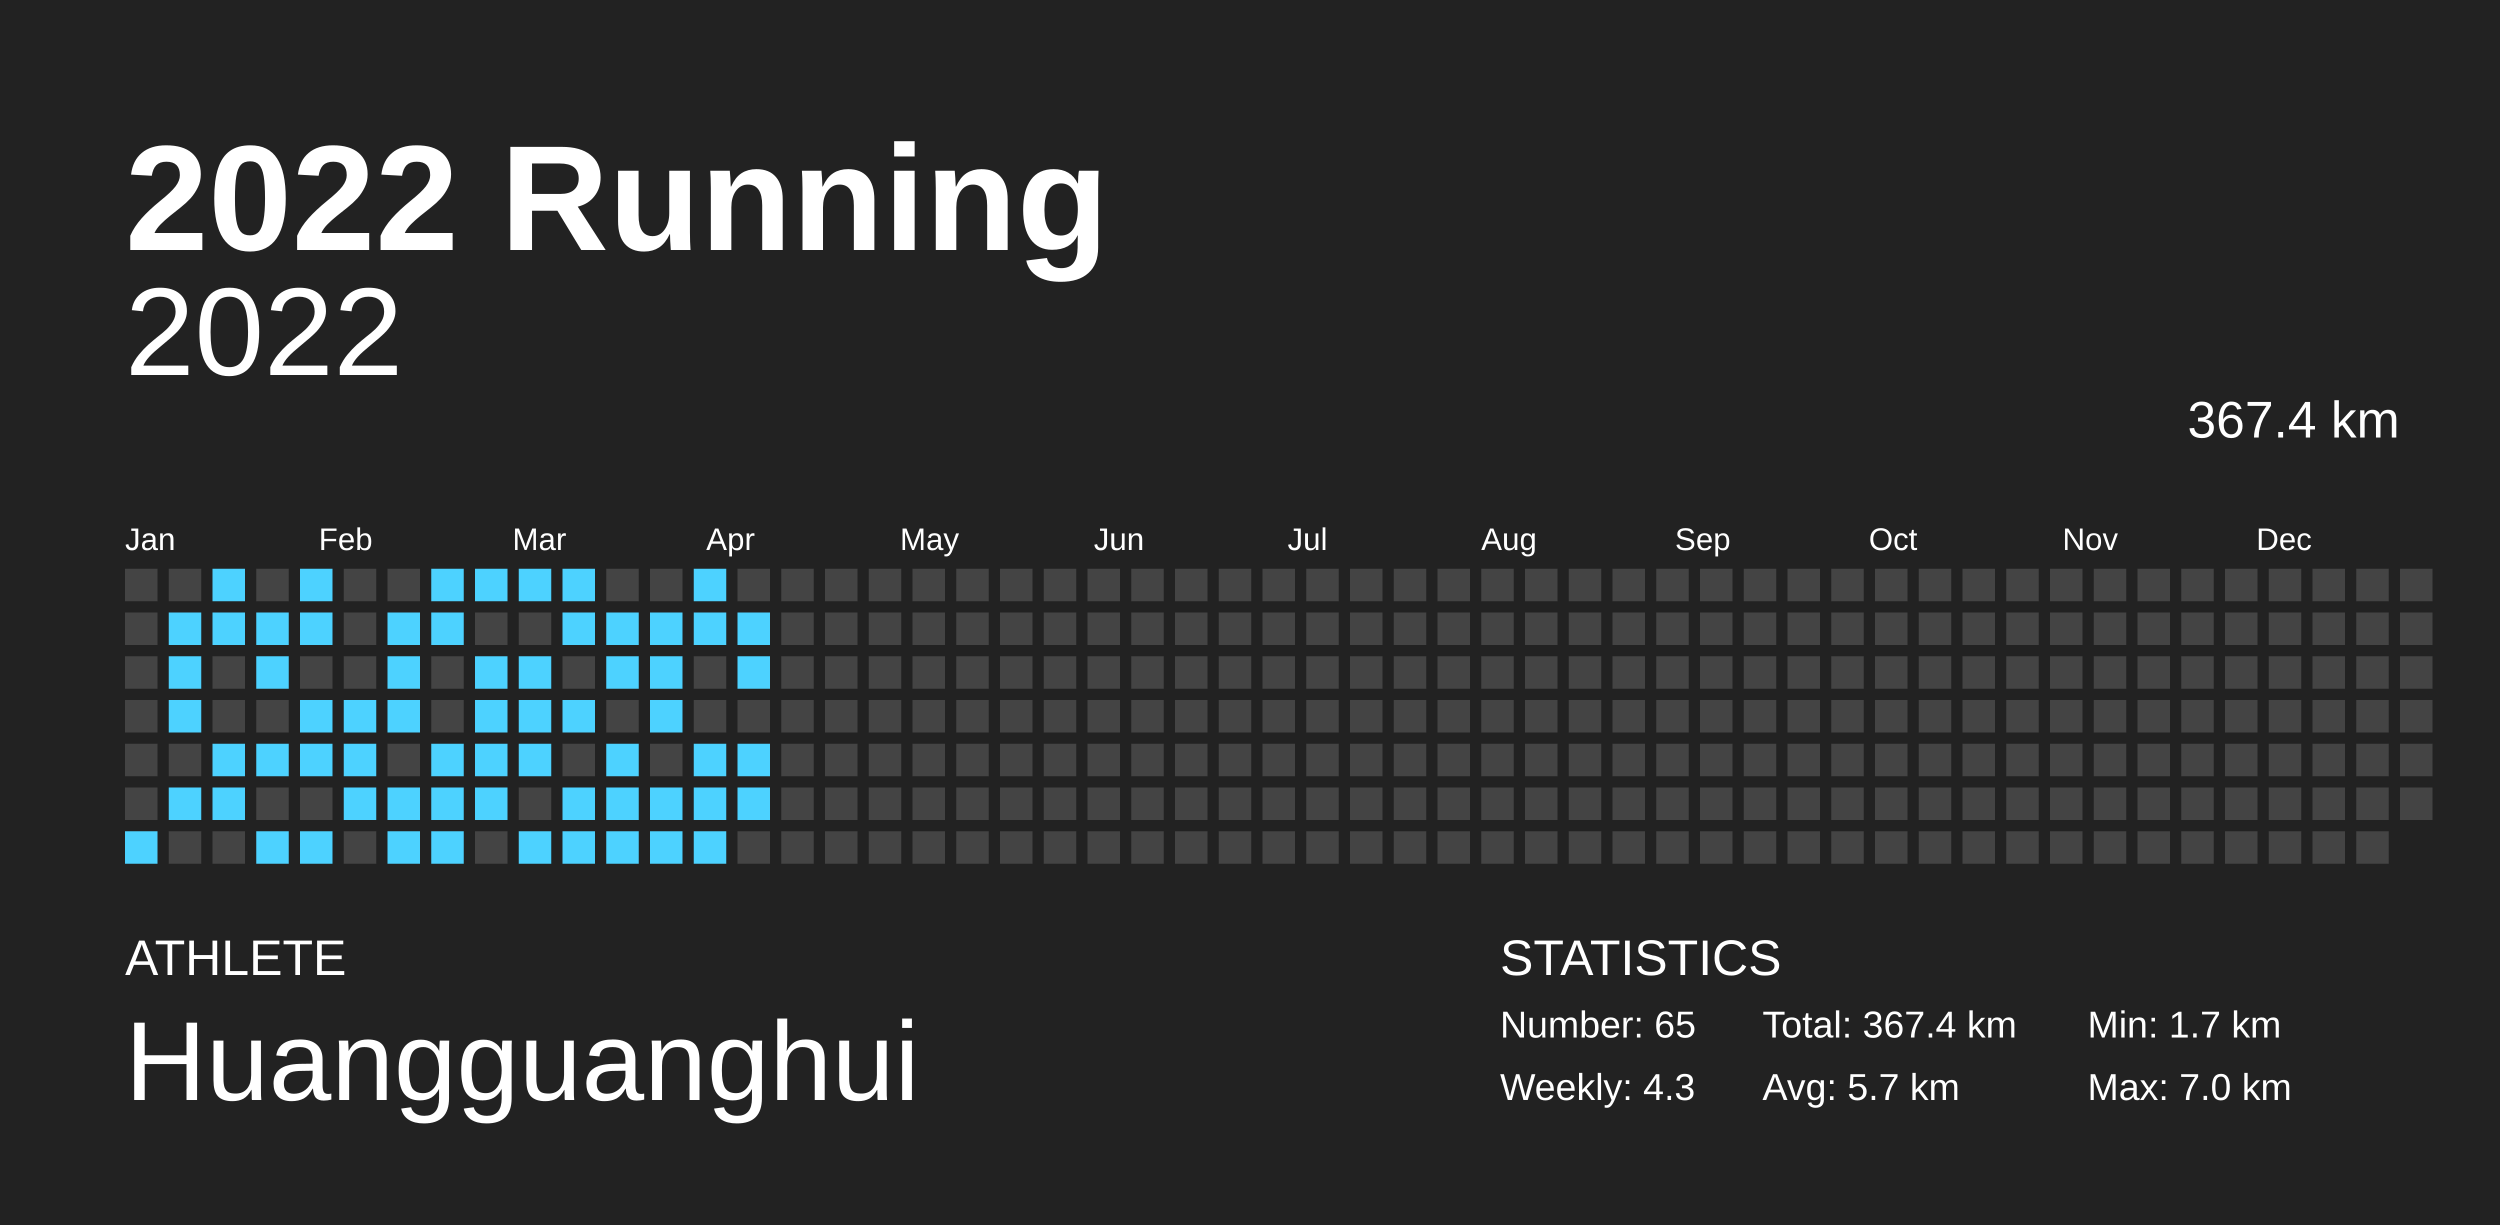
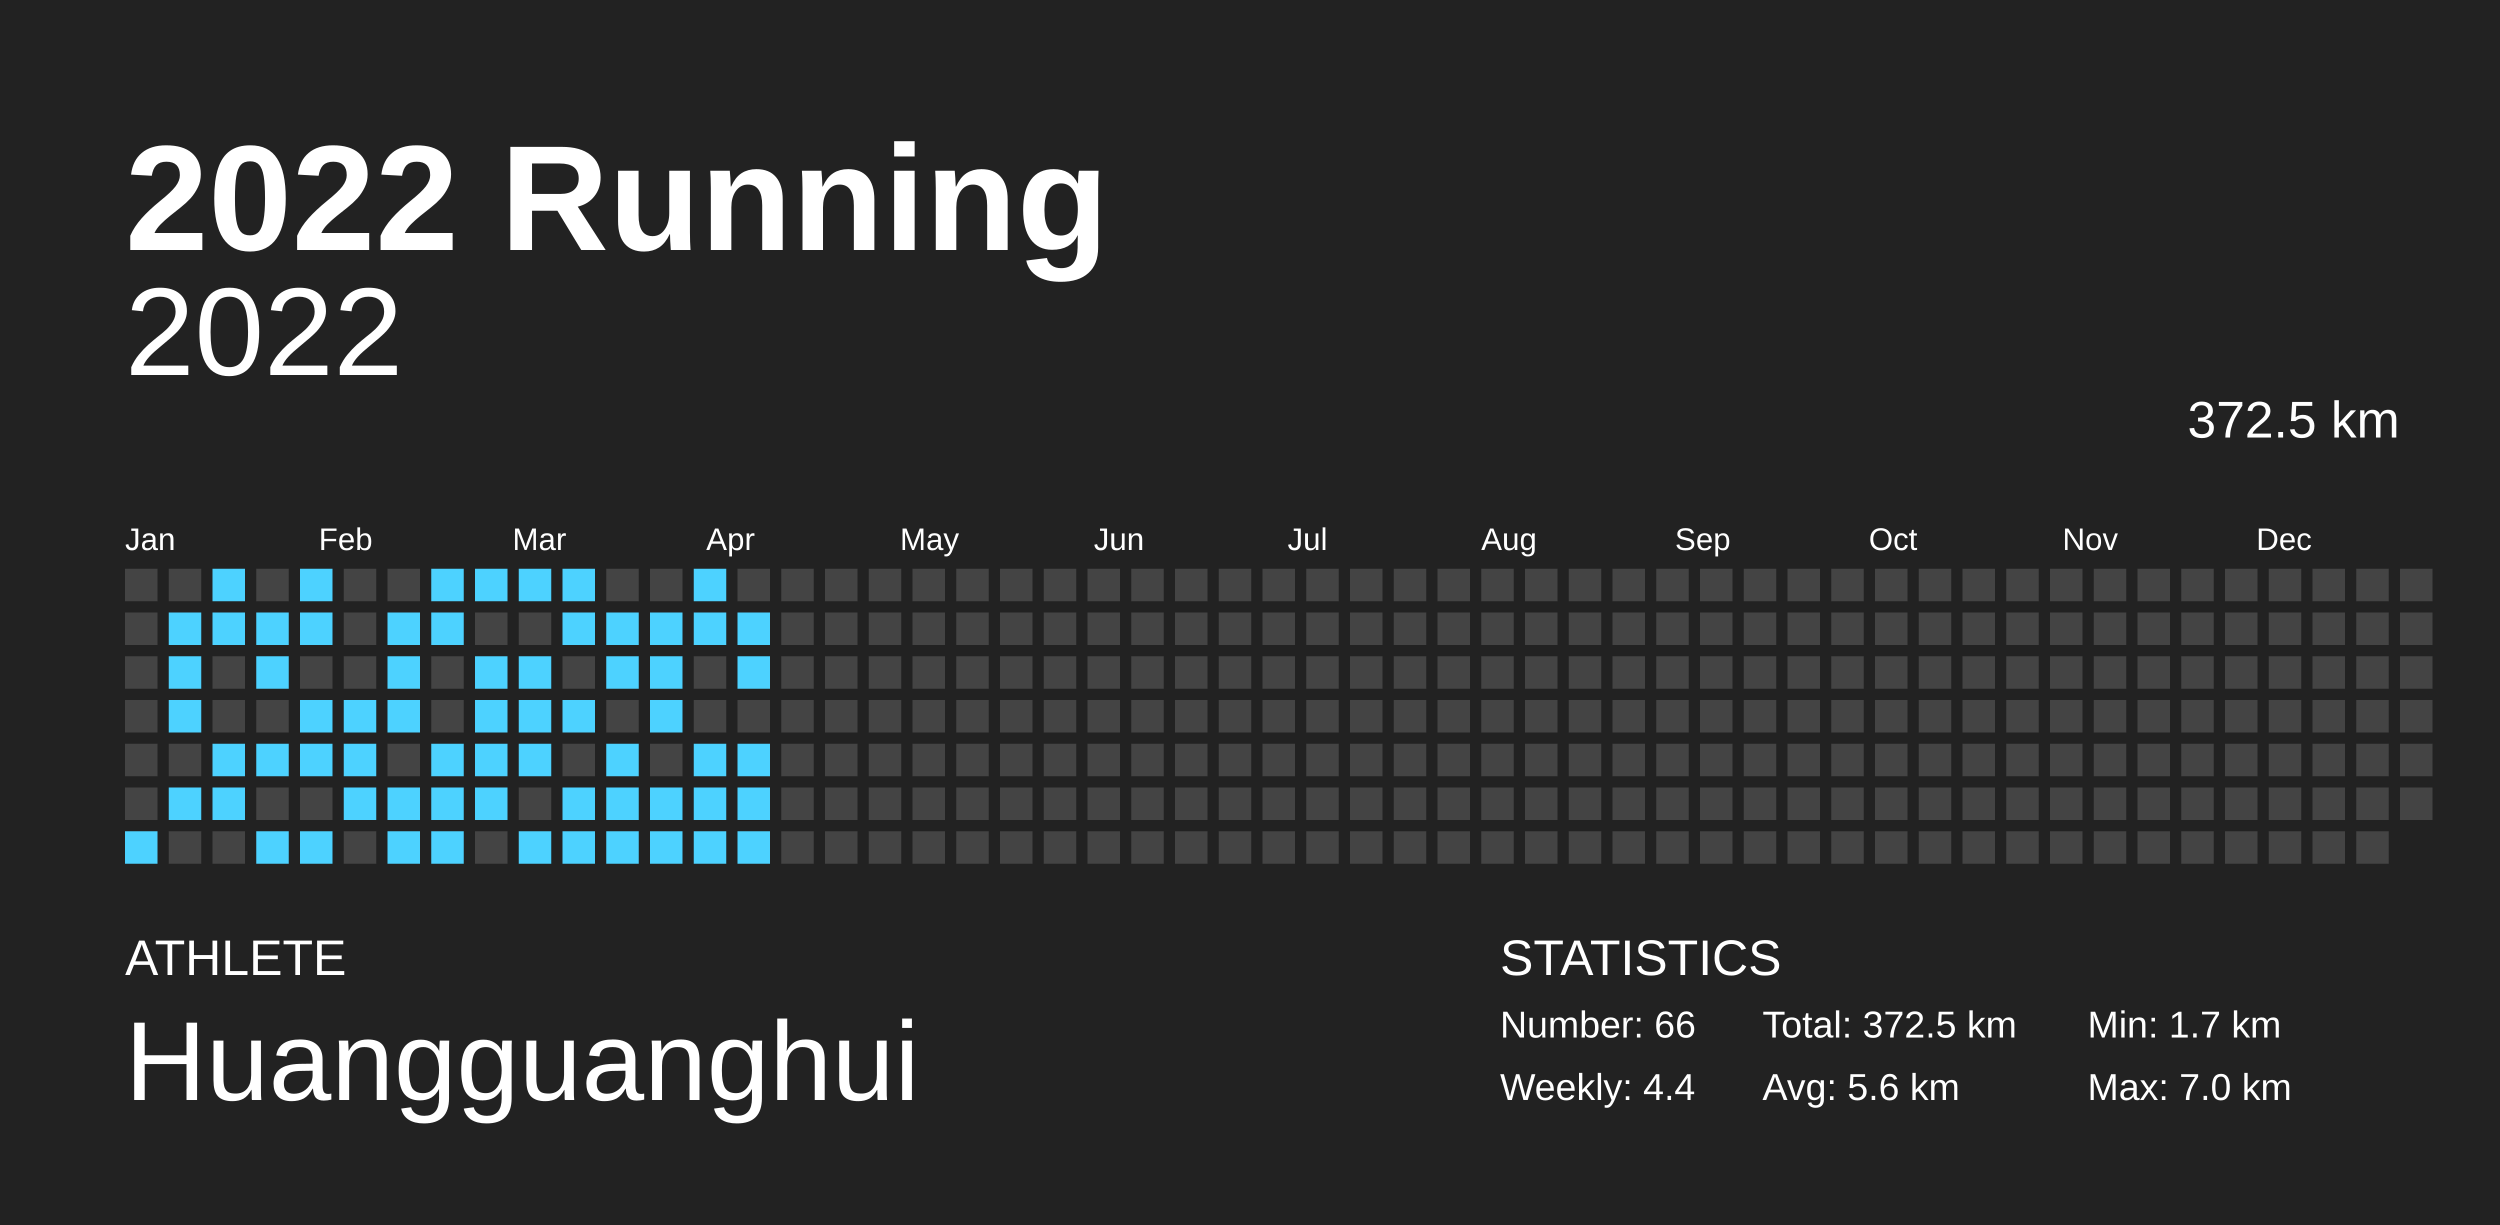
<svg xmlns="http://www.w3.org/2000/svg" baseProfile="full" height="98mm" version="1.1" viewBox="0,0,200,98" width="200mm">
  <defs />
  <rect fill="#222222" height="98" width="200" x="0" y="0" />
  <text fill="#FFFFFF" style="font-size:12px; font-family:Arial; font-weight:bold;" x="10" y="20">2022 Running</text>
  <text fill="#FFFFFF" style="font-size:4px; font-family:Arial" x="10" y="78">ATHLETE</text>
  <text fill="#FFFFFF" style="font-size:9px; font-family:Arial" x="10" y="88">Huangguanghui</text>
  <text fill="#FFFFFF" style="font-size:4px; font-family:Arial" x="120" y="78">STATISTICS</text>
-   <text fill="#FFFFFF" style="font-size:3px; font-family:Arial" x="120" y="83">Number: 65</text>
-   <text fill="#FFFFFF" style="font-size:3px; font-family:Arial" x="120" y="88">Weekly: 4.3</text>
-   <text fill="#FFFFFF" style="font-size:3px; font-family:Arial" x="141" y="83">Total: 367.4 km</text>
-   <text fill="#FFFFFF" style="font-size:3px; font-family:Arial" x="141" y="88">Avg: 5.7 km</text>
+   <text fill="#FFFFFF" style="font-size:3px; font-family:Arial" x="120" y="83">Number: 66</text>
+   <text fill="#FFFFFF" style="font-size:3px; font-family:Arial" x="120" y="88">Weekly: 4.4</text>
+   <text fill="#FFFFFF" style="font-size:3px; font-family:Arial" x="141" y="83">Total: 372.5 km</text>
+   <text fill="#FFFFFF" style="font-size:3px; font-family:Arial" x="141" y="88">Avg: 5.6 km</text>
  <text fill="#FFFFFF" style="font-size:3px; font-family:Arial" x="167" y="83">Min: 1.7 km</text>
  <text fill="#FFFFFF" style="font-size:3px; font-family:Arial" x="167" y="88">Max: 7.0 km</text>
  <text alignment-baseline="hanging" fill="#FFFFFF" style="font-size:10.0px; font-family:Arial;" x="10" y="30">2022</text>
-   <text alignment-baseline="hanging" fill="#FFFFFF" style="font-size:4.125px; font-family:Arial;" x="175" y="35">367.4 km</text>
+   <text alignment-baseline="hanging" fill="#FFFFFF" style="font-size:4.125px; font-family:Arial;" x="175" y="35">372.5 km</text>
  <text fill="#FFFFFF" style="font-size:2.5px; font-family:Arial" x="10.0" y="44">Jan</text>
  <text fill="#FFFFFF" style="font-size:2.5px; font-family:Arial" x="25.5" y="44">Feb</text>
  <text fill="#FFFFFF" style="font-size:2.5px; font-family:Arial" x="41.0" y="44">Mar</text>
  <text fill="#FFFFFF" style="font-size:2.5px; font-family:Arial" x="56.5" y="44">Apr</text>
  <text fill="#FFFFFF" style="font-size:2.5px; font-family:Arial" x="72.0" y="44">May</text>
  <text fill="#FFFFFF" style="font-size:2.5px; font-family:Arial" x="87.5" y="44">Jun</text>
  <text fill="#FFFFFF" style="font-size:2.5px; font-family:Arial" x="103.0" y="44">Jul</text>
  <text fill="#FFFFFF" style="font-size:2.5px; font-family:Arial" x="118.5" y="44">Aug</text>
  <text fill="#FFFFFF" style="font-size:2.5px; font-family:Arial" x="134.0" y="44">Sep</text>
  <text fill="#FFFFFF" style="font-size:2.5px; font-family:Arial" x="149.5" y="44">Oct</text>
  <text fill="#FFFFFF" style="font-size:2.5px; font-family:Arial" x="165.0" y="44">Nov</text>
  <text fill="#FFFFFF" style="font-size:2.5px; font-family:Arial" x="180.5" y="44">Dec</text>
  <rect fill="#444444" height="2.6" width="2.6" x="10.0" y="45.5" />
  <rect fill="#444444" height="2.6" width="2.6" x="10.0" y="49.0" />
  <rect fill="#444444" height="2.6" width="2.6" x="10.0" y="52.5" />
  <rect fill="#444444" height="2.6" width="2.6" x="10.0" y="56.0" />
  <rect fill="#444444" height="2.6" width="2.6" x="10.0" y="59.5" />
  <rect fill="#444444" height="2.6" width="2.6" x="10.0" y="63.0" />
  <rect fill="#4dd2ff" height="2.6" width="2.6" x="10.0" y="66.5" />
  <rect fill="#444444" height="2.6" width="2.6" x="13.5" y="45.5" />
  <rect fill="#4dd2ff" height="2.6" width="2.6" x="13.5" y="49.0" />
  <rect fill="#4dd2ff" height="2.6" width="2.6" x="13.5" y="52.5" />
  <rect fill="#4dd2ff" height="2.6" width="2.6" x="13.5" y="56.0" />
  <rect fill="#444444" height="2.6" width="2.6" x="13.5" y="59.5" />
  <rect fill="#4dd2ff" height="2.6" width="2.6" x="13.5" y="63.0" />
  <rect fill="#444444" height="2.6" width="2.6" x="13.5" y="66.5" />
  <rect fill="#4dd2ff" height="2.6" width="2.6" x="17.0" y="45.5" />
  <rect fill="#4dd2ff" height="2.6" width="2.6" x="17.0" y="49.0" />
  <rect fill="#444444" height="2.6" width="2.6" x="17.0" y="52.5" />
  <rect fill="#444444" height="2.6" width="2.6" x="17.0" y="56.0" />
  <rect fill="#4dd2ff" height="2.6" width="2.6" x="17.0" y="59.5" />
  <rect fill="#4dd2ff" height="2.6" width="2.6" x="17.0" y="63.0" />
  <rect fill="#444444" height="2.6" width="2.6" x="17.0" y="66.5" />
  <rect fill="#444444" height="2.6" width="2.6" x="20.5" y="45.5" />
  <rect fill="#4dd2ff" height="2.6" width="2.6" x="20.5" y="49.0" />
  <rect fill="#4dd2ff" height="2.6" width="2.6" x="20.5" y="52.5" />
  <rect fill="#444444" height="2.6" width="2.6" x="20.5" y="56.0" />
  <rect fill="#4dd2ff" height="2.6" width="2.6" x="20.5" y="59.5" />
  <rect fill="#444444" height="2.6" width="2.6" x="20.5" y="63.0" />
  <rect fill="#4dd2ff" height="2.6" width="2.6" x="20.5" y="66.5" />
  <rect fill="#4dd2ff" height="2.6" width="2.6" x="24.0" y="45.5" />
  <rect fill="#4dd2ff" height="2.6" width="2.6" x="24.0" y="49.0" />
  <rect fill="#444444" height="2.6" width="2.6" x="24.0" y="52.5" />
  <rect fill="#4dd2ff" height="2.6" width="2.6" x="24.0" y="56.0" />
  <rect fill="#4dd2ff" height="2.6" width="2.6" x="24.0" y="59.5" />
  <rect fill="#444444" height="2.6" width="2.6" x="24.0" y="63.0" />
  <rect fill="#4dd2ff" height="2.6" width="2.6" x="24.0" y="66.5" />
  <rect fill="#444444" height="2.6" width="2.6" x="27.5" y="45.5" />
  <rect fill="#444444" height="2.6" width="2.6" x="27.5" y="49.0" />
  <rect fill="#444444" height="2.6" width="2.6" x="27.5" y="52.5" />
  <rect fill="#4dd2ff" height="2.6" width="2.6" x="27.5" y="56.0" />
  <rect fill="#4dd2ff" height="2.6" width="2.6" x="27.5" y="59.5" />
  <rect fill="#4dd2ff" height="2.6" width="2.6" x="27.5" y="63.0" />
  <rect fill="#444444" height="2.6" width="2.6" x="27.5" y="66.5" />
  <rect fill="#444444" height="2.6" width="2.6" x="31.0" y="45.5" />
  <rect fill="#4dd2ff" height="2.6" width="2.6" x="31.0" y="49.0" />
  <rect fill="#4dd2ff" height="2.6" width="2.6" x="31.0" y="52.5" />
  <rect fill="#4dd2ff" height="2.6" width="2.6" x="31.0" y="56.0" />
  <rect fill="#444444" height="2.6" width="2.6" x="31.0" y="59.5" />
  <rect fill="#4dd2ff" height="2.6" width="2.6" x="31.0" y="63.0" />
  <rect fill="#4dd2ff" height="2.6" width="2.6" x="31.0" y="66.5" />
  <rect fill="#4dd2ff" height="2.6" width="2.6" x="34.5" y="45.5" />
  <rect fill="#4dd2ff" height="2.6" width="2.6" x="34.5" y="49.0" />
  <rect fill="#444444" height="2.6" width="2.6" x="34.5" y="52.5" />
  <rect fill="#444444" height="2.6" width="2.6" x="34.5" y="56.0" />
  <rect fill="#4dd2ff" height="2.6" width="2.6" x="34.5" y="59.5" />
  <rect fill="#4dd2ff" height="2.6" width="2.6" x="34.5" y="63.0" />
  <rect fill="#4dd2ff" height="2.6" width="2.6" x="34.5" y="66.5" />
  <rect fill="#4dd2ff" height="2.6" width="2.6" x="38.0" y="45.5" />
  <rect fill="#444444" height="2.6" width="2.6" x="38.0" y="49.0" />
  <rect fill="#4dd2ff" height="2.6" width="2.6" x="38.0" y="52.5" />
  <rect fill="#4dd2ff" height="2.6" width="2.6" x="38.0" y="56.0" />
  <rect fill="#4dd2ff" height="2.6" width="2.6" x="38.0" y="59.5" />
  <rect fill="#4dd2ff" height="2.6" width="2.6" x="38.0" y="63.0" />
  <rect fill="#444444" height="2.6" width="2.6" x="38.0" y="66.5" />
  <rect fill="#4dd2ff" height="2.6" width="2.6" x="41.5" y="45.5" />
  <rect fill="#444444" height="2.6" width="2.6" x="41.5" y="49.0" />
  <rect fill="#4dd2ff" height="2.6" width="2.6" x="41.5" y="52.5" />
  <rect fill="#4dd2ff" height="2.6" width="2.6" x="41.5" y="56.0" />
  <rect fill="#4dd2ff" height="2.6" width="2.6" x="41.5" y="59.5" />
  <rect fill="#444444" height="2.6" width="2.6" x="41.5" y="63.0" />
  <rect fill="#4dd2ff" height="2.6" width="2.6" x="41.5" y="66.5" />
  <rect fill="#4dd2ff" height="2.6" width="2.6" x="45.0" y="45.5" />
  <rect fill="#4dd2ff" height="2.6" width="2.6" x="45.0" y="49.0" />
  <rect fill="#444444" height="2.6" width="2.6" x="45.0" y="52.5" />
  <rect fill="#4dd2ff" height="2.6" width="2.6" x="45.0" y="56.0" />
  <rect fill="#444444" height="2.6" width="2.6" x="45.0" y="59.5" />
  <rect fill="#4dd2ff" height="2.6" width="2.6" x="45.0" y="63.0" />
  <rect fill="#4dd2ff" height="2.6" width="2.6" x="45.0" y="66.5" />
  <rect fill="#444444" height="2.6" width="2.6" x="48.5" y="45.5" />
  <rect fill="#4dd2ff" height="2.6" width="2.6" x="48.5" y="49.0" />
  <rect fill="#4dd2ff" height="2.6" width="2.6" x="48.5" y="52.5" />
  <rect fill="#444444" height="2.6" width="2.6" x="48.5" y="56.0" />
  <rect fill="#4dd2ff" height="2.6" width="2.6" x="48.5" y="59.5" />
  <rect fill="#4dd2ff" height="2.6" width="2.6" x="48.5" y="63.0" />
  <rect fill="#4dd2ff" height="2.6" width="2.6" x="48.5" y="66.5" />
  <rect fill="#444444" height="2.6" width="2.6" x="52.0" y="45.5" />
  <rect fill="#4dd2ff" height="2.6" width="2.6" x="52.0" y="49.0" />
  <rect fill="#4dd2ff" height="2.6" width="2.6" x="52.0" y="52.5" />
  <rect fill="#4dd2ff" height="2.6" width="2.6" x="52.0" y="56.0" />
  <rect fill="#444444" height="2.6" width="2.6" x="52.0" y="59.5" />
  <rect fill="#4dd2ff" height="2.6" width="2.6" x="52.0" y="63.0" />
  <rect fill="#4dd2ff" height="2.6" width="2.6" x="52.0" y="66.5" />
  <rect fill="#4dd2ff" height="2.6" width="2.6" x="55.5" y="45.5" />
  <rect fill="#4dd2ff" height="2.6" width="2.6" x="55.5" y="49.0" />
  <rect fill="#444444" height="2.6" width="2.6" x="55.5" y="52.5" />
  <rect fill="#444444" height="2.6" width="2.6" x="55.5" y="56.0" />
  <rect fill="#4dd2ff" height="2.6" width="2.6" x="55.5" y="59.5" />
  <rect fill="#4dd2ff" height="2.6" width="2.6" x="55.5" y="63.0" />
  <rect fill="#4dd2ff" height="2.6" width="2.6" x="55.5" y="66.5" />
  <rect fill="#444444" height="2.6" width="2.6" x="59.0" y="45.5" />
  <rect fill="#4dd2ff" height="2.6" width="2.6" x="59.0" y="49.0" />
  <rect fill="#4dd2ff" height="2.6" width="2.6" x="59.0" y="52.5" />
  <rect fill="#444444" height="2.6" width="2.6" x="59.0" y="56.0" />
  <rect fill="#4dd2ff" height="2.6" width="2.6" x="59.0" y="59.5" />
  <rect fill="#4dd2ff" height="2.6" width="2.6" x="59.0" y="63.0" />
-   <rect fill="#444444" height="2.6" width="2.6" x="59.0" y="66.5" />
+   <rect fill="#4dd2ff" height="2.6" width="2.6" x="59.0" y="66.5" />
  <rect fill="#444444" height="2.6" width="2.6" x="62.5" y="45.5" />
  <rect fill="#444444" height="2.6" width="2.6" x="62.5" y="49.0" />
  <rect fill="#444444" height="2.6" width="2.6" x="62.5" y="52.5" />
  <rect fill="#444444" height="2.6" width="2.6" x="62.5" y="56.0" />
  <rect fill="#444444" height="2.6" width="2.6" x="62.5" y="59.5" />
  <rect fill="#444444" height="2.6" width="2.6" x="62.5" y="63.0" />
  <rect fill="#444444" height="2.6" width="2.6" x="62.5" y="66.5" />
  <rect fill="#444444" height="2.6" width="2.6" x="66.0" y="45.5" />
  <rect fill="#444444" height="2.6" width="2.6" x="66.0" y="49.0" />
  <rect fill="#444444" height="2.6" width="2.6" x="66.0" y="52.5" />
  <rect fill="#444444" height="2.6" width="2.6" x="66.0" y="56.0" />
  <rect fill="#444444" height="2.6" width="2.6" x="66.0" y="59.5" />
  <rect fill="#444444" height="2.6" width="2.6" x="66.0" y="63.0" />
  <rect fill="#444444" height="2.6" width="2.6" x="66.0" y="66.5" />
  <rect fill="#444444" height="2.6" width="2.6" x="69.5" y="45.5" />
  <rect fill="#444444" height="2.6" width="2.6" x="69.5" y="49.0" />
  <rect fill="#444444" height="2.6" width="2.6" x="69.5" y="52.5" />
  <rect fill="#444444" height="2.6" width="2.6" x="69.5" y="56.0" />
  <rect fill="#444444" height="2.6" width="2.6" x="69.5" y="59.5" />
  <rect fill="#444444" height="2.6" width="2.6" x="69.5" y="63.0" />
  <rect fill="#444444" height="2.6" width="2.6" x="69.5" y="66.5" />
  <rect fill="#444444" height="2.6" width="2.6" x="73.0" y="45.5" />
  <rect fill="#444444" height="2.6" width="2.6" x="73.0" y="49.0" />
  <rect fill="#444444" height="2.6" width="2.6" x="73.0" y="52.5" />
  <rect fill="#444444" height="2.6" width="2.6" x="73.0" y="56.0" />
  <rect fill="#444444" height="2.6" width="2.6" x="73.0" y="59.5" />
  <rect fill="#444444" height="2.6" width="2.6" x="73.0" y="63.0" />
  <rect fill="#444444" height="2.6" width="2.6" x="73.0" y="66.5" />
  <rect fill="#444444" height="2.6" width="2.6" x="76.5" y="45.5" />
  <rect fill="#444444" height="2.6" width="2.6" x="76.5" y="49.0" />
  <rect fill="#444444" height="2.6" width="2.6" x="76.5" y="52.5" />
  <rect fill="#444444" height="2.6" width="2.6" x="76.5" y="56.0" />
  <rect fill="#444444" height="2.6" width="2.6" x="76.5" y="59.5" />
  <rect fill="#444444" height="2.6" width="2.6" x="76.5" y="63.0" />
  <rect fill="#444444" height="2.6" width="2.6" x="76.5" y="66.5" />
  <rect fill="#444444" height="2.6" width="2.6" x="80.0" y="45.5" />
  <rect fill="#444444" height="2.6" width="2.6" x="80.0" y="49.0" />
  <rect fill="#444444" height="2.6" width="2.6" x="80.0" y="52.5" />
  <rect fill="#444444" height="2.6" width="2.6" x="80.0" y="56.0" />
  <rect fill="#444444" height="2.6" width="2.6" x="80.0" y="59.5" />
  <rect fill="#444444" height="2.6" width="2.6" x="80.0" y="63.0" />
  <rect fill="#444444" height="2.6" width="2.6" x="80.0" y="66.5" />
  <rect fill="#444444" height="2.6" width="2.6" x="83.5" y="45.5" />
  <rect fill="#444444" height="2.6" width="2.6" x="83.5" y="49.0" />
  <rect fill="#444444" height="2.6" width="2.6" x="83.5" y="52.5" />
  <rect fill="#444444" height="2.6" width="2.6" x="83.5" y="56.0" />
  <rect fill="#444444" height="2.6" width="2.6" x="83.5" y="59.5" />
  <rect fill="#444444" height="2.6" width="2.6" x="83.5" y="63.0" />
  <rect fill="#444444" height="2.6" width="2.6" x="83.5" y="66.5" />
  <rect fill="#444444" height="2.6" width="2.6" x="87.0" y="45.5" />
  <rect fill="#444444" height="2.6" width="2.6" x="87.0" y="49.0" />
  <rect fill="#444444" height="2.6" width="2.6" x="87.0" y="52.5" />
  <rect fill="#444444" height="2.6" width="2.6" x="87.0" y="56.0" />
  <rect fill="#444444" height="2.6" width="2.6" x="87.0" y="59.5" />
  <rect fill="#444444" height="2.6" width="2.6" x="87.0" y="63.0" />
  <rect fill="#444444" height="2.6" width="2.6" x="87.0" y="66.5" />
  <rect fill="#444444" height="2.6" width="2.6" x="90.5" y="45.5" />
  <rect fill="#444444" height="2.6" width="2.6" x="90.5" y="49.0" />
  <rect fill="#444444" height="2.6" width="2.6" x="90.5" y="52.5" />
  <rect fill="#444444" height="2.6" width="2.6" x="90.5" y="56.0" />
  <rect fill="#444444" height="2.6" width="2.6" x="90.5" y="59.5" />
  <rect fill="#444444" height="2.6" width="2.6" x="90.5" y="63.0" />
  <rect fill="#444444" height="2.6" width="2.6" x="90.5" y="66.5" />
  <rect fill="#444444" height="2.6" width="2.6" x="94.0" y="45.5" />
  <rect fill="#444444" height="2.6" width="2.6" x="94.0" y="49.0" />
  <rect fill="#444444" height="2.6" width="2.6" x="94.0" y="52.5" />
  <rect fill="#444444" height="2.6" width="2.6" x="94.0" y="56.0" />
  <rect fill="#444444" height="2.6" width="2.6" x="94.0" y="59.5" />
  <rect fill="#444444" height="2.6" width="2.6" x="94.0" y="63.0" />
  <rect fill="#444444" height="2.6" width="2.6" x="94.0" y="66.5" />
  <rect fill="#444444" height="2.6" width="2.6" x="97.5" y="45.5" />
  <rect fill="#444444" height="2.6" width="2.6" x="97.5" y="49.0" />
  <rect fill="#444444" height="2.6" width="2.6" x="97.5" y="52.5" />
  <rect fill="#444444" height="2.6" width="2.6" x="97.5" y="56.0" />
  <rect fill="#444444" height="2.6" width="2.6" x="97.5" y="59.5" />
  <rect fill="#444444" height="2.6" width="2.6" x="97.5" y="63.0" />
  <rect fill="#444444" height="2.6" width="2.6" x="97.5" y="66.5" />
  <rect fill="#444444" height="2.6" width="2.6" x="101.0" y="45.5" />
  <rect fill="#444444" height="2.6" width="2.6" x="101.0" y="49.0" />
  <rect fill="#444444" height="2.6" width="2.6" x="101.0" y="52.5" />
  <rect fill="#444444" height="2.6" width="2.6" x="101.0" y="56.0" />
  <rect fill="#444444" height="2.6" width="2.6" x="101.0" y="59.5" />
  <rect fill="#444444" height="2.6" width="2.6" x="101.0" y="63.0" />
  <rect fill="#444444" height="2.6" width="2.6" x="101.0" y="66.5" />
  <rect fill="#444444" height="2.6" width="2.6" x="104.5" y="45.5" />
  <rect fill="#444444" height="2.6" width="2.6" x="104.5" y="49.0" />
  <rect fill="#444444" height="2.6" width="2.6" x="104.5" y="52.5" />
  <rect fill="#444444" height="2.6" width="2.6" x="104.5" y="56.0" />
  <rect fill="#444444" height="2.6" width="2.6" x="104.5" y="59.5" />
  <rect fill="#444444" height="2.6" width="2.6" x="104.5" y="63.0" />
  <rect fill="#444444" height="2.6" width="2.6" x="104.5" y="66.5" />
  <rect fill="#444444" height="2.6" width="2.6" x="108.0" y="45.5" />
  <rect fill="#444444" height="2.6" width="2.6" x="108.0" y="49.0" />
  <rect fill="#444444" height="2.6" width="2.6" x="108.0" y="52.5" />
  <rect fill="#444444" height="2.6" width="2.6" x="108.0" y="56.0" />
  <rect fill="#444444" height="2.6" width="2.6" x="108.0" y="59.5" />
  <rect fill="#444444" height="2.6" width="2.6" x="108.0" y="63.0" />
  <rect fill="#444444" height="2.6" width="2.6" x="108.0" y="66.5" />
  <rect fill="#444444" height="2.6" width="2.6" x="111.5" y="45.5" />
  <rect fill="#444444" height="2.6" width="2.6" x="111.5" y="49.0" />
  <rect fill="#444444" height="2.6" width="2.6" x="111.5" y="52.5" />
  <rect fill="#444444" height="2.6" width="2.6" x="111.5" y="56.0" />
  <rect fill="#444444" height="2.6" width="2.6" x="111.5" y="59.5" />
  <rect fill="#444444" height="2.6" width="2.6" x="111.5" y="63.0" />
  <rect fill="#444444" height="2.6" width="2.6" x="111.5" y="66.5" />
  <rect fill="#444444" height="2.6" width="2.6" x="115.0" y="45.5" />
  <rect fill="#444444" height="2.6" width="2.6" x="115.0" y="49.0" />
  <rect fill="#444444" height="2.6" width="2.6" x="115.0" y="52.5" />
  <rect fill="#444444" height="2.6" width="2.6" x="115.0" y="56.0" />
  <rect fill="#444444" height="2.6" width="2.6" x="115.0" y="59.5" />
  <rect fill="#444444" height="2.6" width="2.6" x="115.0" y="63.0" />
  <rect fill="#444444" height="2.6" width="2.6" x="115.0" y="66.5" />
  <rect fill="#444444" height="2.6" width="2.6" x="118.5" y="45.5" />
  <rect fill="#444444" height="2.6" width="2.6" x="118.5" y="49.0" />
  <rect fill="#444444" height="2.6" width="2.6" x="118.5" y="52.5" />
  <rect fill="#444444" height="2.6" width="2.6" x="118.5" y="56.0" />
  <rect fill="#444444" height="2.6" width="2.6" x="118.5" y="59.5" />
  <rect fill="#444444" height="2.6" width="2.6" x="118.5" y="63.0" />
  <rect fill="#444444" height="2.6" width="2.6" x="118.5" y="66.5" />
  <rect fill="#444444" height="2.6" width="2.6" x="122.0" y="45.5" />
  <rect fill="#444444" height="2.6" width="2.6" x="122.0" y="49.0" />
  <rect fill="#444444" height="2.6" width="2.6" x="122.0" y="52.5" />
  <rect fill="#444444" height="2.6" width="2.6" x="122.0" y="56.0" />
  <rect fill="#444444" height="2.6" width="2.6" x="122.0" y="59.5" />
  <rect fill="#444444" height="2.6" width="2.6" x="122.0" y="63.0" />
  <rect fill="#444444" height="2.6" width="2.6" x="122.0" y="66.5" />
  <rect fill="#444444" height="2.6" width="2.6" x="125.5" y="45.5" />
  <rect fill="#444444" height="2.6" width="2.6" x="125.5" y="49.0" />
  <rect fill="#444444" height="2.6" width="2.6" x="125.5" y="52.5" />
  <rect fill="#444444" height="2.6" width="2.6" x="125.5" y="56.0" />
  <rect fill="#444444" height="2.6" width="2.6" x="125.5" y="59.5" />
  <rect fill="#444444" height="2.6" width="2.6" x="125.5" y="63.0" />
  <rect fill="#444444" height="2.6" width="2.6" x="125.5" y="66.5" />
  <rect fill="#444444" height="2.6" width="2.6" x="129.0" y="45.5" />
  <rect fill="#444444" height="2.6" width="2.6" x="129.0" y="49.0" />
  <rect fill="#444444" height="2.6" width="2.6" x="129.0" y="52.5" />
  <rect fill="#444444" height="2.6" width="2.6" x="129.0" y="56.0" />
  <rect fill="#444444" height="2.6" width="2.6" x="129.0" y="59.5" />
  <rect fill="#444444" height="2.6" width="2.6" x="129.0" y="63.0" />
  <rect fill="#444444" height="2.6" width="2.6" x="129.0" y="66.5" />
  <rect fill="#444444" height="2.6" width="2.6" x="132.5" y="45.5" />
  <rect fill="#444444" height="2.6" width="2.6" x="132.5" y="49.0" />
  <rect fill="#444444" height="2.6" width="2.6" x="132.5" y="52.5" />
  <rect fill="#444444" height="2.6" width="2.6" x="132.5" y="56.0" />
  <rect fill="#444444" height="2.6" width="2.6" x="132.5" y="59.5" />
  <rect fill="#444444" height="2.6" width="2.6" x="132.5" y="63.0" />
  <rect fill="#444444" height="2.6" width="2.6" x="132.5" y="66.5" />
  <rect fill="#444444" height="2.6" width="2.6" x="136.0" y="45.5" />
  <rect fill="#444444" height="2.6" width="2.6" x="136.0" y="49.0" />
  <rect fill="#444444" height="2.6" width="2.6" x="136.0" y="52.5" />
  <rect fill="#444444" height="2.6" width="2.6" x="136.0" y="56.0" />
  <rect fill="#444444" height="2.6" width="2.6" x="136.0" y="59.5" />
  <rect fill="#444444" height="2.6" width="2.6" x="136.0" y="63.0" />
  <rect fill="#444444" height="2.6" width="2.6" x="136.0" y="66.5" />
  <rect fill="#444444" height="2.6" width="2.6" x="139.5" y="45.5" />
  <rect fill="#444444" height="2.6" width="2.6" x="139.5" y="49.0" />
  <rect fill="#444444" height="2.6" width="2.6" x="139.5" y="52.5" />
  <rect fill="#444444" height="2.6" width="2.6" x="139.5" y="56.0" />
  <rect fill="#444444" height="2.6" width="2.6" x="139.5" y="59.5" />
  <rect fill="#444444" height="2.6" width="2.6" x="139.5" y="63.0" />
  <rect fill="#444444" height="2.6" width="2.6" x="139.5" y="66.5" />
  <rect fill="#444444" height="2.6" width="2.6" x="143.0" y="45.5" />
  <rect fill="#444444" height="2.6" width="2.6" x="143.0" y="49.0" />
  <rect fill="#444444" height="2.6" width="2.6" x="143.0" y="52.5" />
  <rect fill="#444444" height="2.6" width="2.6" x="143.0" y="56.0" />
  <rect fill="#444444" height="2.6" width="2.6" x="143.0" y="59.5" />
  <rect fill="#444444" height="2.6" width="2.6" x="143.0" y="63.0" />
  <rect fill="#444444" height="2.6" width="2.6" x="143.0" y="66.5" />
  <rect fill="#444444" height="2.6" width="2.6" x="146.5" y="45.5" />
  <rect fill="#444444" height="2.6" width="2.6" x="146.5" y="49.0" />
  <rect fill="#444444" height="2.6" width="2.6" x="146.5" y="52.5" />
  <rect fill="#444444" height="2.6" width="2.6" x="146.5" y="56.0" />
  <rect fill="#444444" height="2.6" width="2.6" x="146.5" y="59.5" />
  <rect fill="#444444" height="2.6" width="2.6" x="146.5" y="63.0" />
  <rect fill="#444444" height="2.6" width="2.6" x="146.5" y="66.5" />
  <rect fill="#444444" height="2.6" width="2.6" x="150.0" y="45.5" />
  <rect fill="#444444" height="2.6" width="2.6" x="150.0" y="49.0" />
  <rect fill="#444444" height="2.6" width="2.6" x="150.0" y="52.5" />
  <rect fill="#444444" height="2.6" width="2.6" x="150.0" y="56.0" />
  <rect fill="#444444" height="2.6" width="2.6" x="150.0" y="59.5" />
  <rect fill="#444444" height="2.6" width="2.6" x="150.0" y="63.0" />
  <rect fill="#444444" height="2.6" width="2.6" x="150.0" y="66.5" />
  <rect fill="#444444" height="2.6" width="2.6" x="153.5" y="45.5" />
  <rect fill="#444444" height="2.6" width="2.6" x="153.5" y="49.0" />
  <rect fill="#444444" height="2.6" width="2.6" x="153.5" y="52.5" />
  <rect fill="#444444" height="2.6" width="2.6" x="153.5" y="56.0" />
  <rect fill="#444444" height="2.6" width="2.6" x="153.5" y="59.5" />
  <rect fill="#444444" height="2.6" width="2.6" x="153.5" y="63.0" />
  <rect fill="#444444" height="2.6" width="2.6" x="153.5" y="66.5" />
  <rect fill="#444444" height="2.6" width="2.6" x="157.0" y="45.5" />
  <rect fill="#444444" height="2.6" width="2.6" x="157.0" y="49.0" />
  <rect fill="#444444" height="2.6" width="2.6" x="157.0" y="52.5" />
  <rect fill="#444444" height="2.6" width="2.6" x="157.0" y="56.0" />
  <rect fill="#444444" height="2.6" width="2.6" x="157.0" y="59.5" />
  <rect fill="#444444" height="2.6" width="2.6" x="157.0" y="63.0" />
  <rect fill="#444444" height="2.6" width="2.6" x="157.0" y="66.5" />
  <rect fill="#444444" height="2.6" width="2.6" x="160.5" y="45.5" />
  <rect fill="#444444" height="2.6" width="2.6" x="160.5" y="49.0" />
  <rect fill="#444444" height="2.6" width="2.6" x="160.5" y="52.5" />
  <rect fill="#444444" height="2.6" width="2.6" x="160.5" y="56.0" />
  <rect fill="#444444" height="2.6" width="2.6" x="160.5" y="59.5" />
  <rect fill="#444444" height="2.6" width="2.6" x="160.5" y="63.0" />
  <rect fill="#444444" height="2.6" width="2.6" x="160.5" y="66.5" />
  <rect fill="#444444" height="2.6" width="2.6" x="164.0" y="45.5" />
  <rect fill="#444444" height="2.6" width="2.6" x="164.0" y="49.0" />
  <rect fill="#444444" height="2.6" width="2.6" x="164.0" y="52.5" />
  <rect fill="#444444" height="2.6" width="2.6" x="164.0" y="56.0" />
  <rect fill="#444444" height="2.6" width="2.6" x="164.0" y="59.5" />
  <rect fill="#444444" height="2.6" width="2.6" x="164.0" y="63.0" />
  <rect fill="#444444" height="2.6" width="2.6" x="164.0" y="66.5" />
  <rect fill="#444444" height="2.6" width="2.6" x="167.5" y="45.5" />
  <rect fill="#444444" height="2.6" width="2.6" x="167.5" y="49.0" />
  <rect fill="#444444" height="2.6" width="2.6" x="167.5" y="52.5" />
  <rect fill="#444444" height="2.6" width="2.6" x="167.5" y="56.0" />
  <rect fill="#444444" height="2.6" width="2.6" x="167.5" y="59.5" />
  <rect fill="#444444" height="2.6" width="2.6" x="167.5" y="63.0" />
  <rect fill="#444444" height="2.6" width="2.6" x="167.5" y="66.5" />
  <rect fill="#444444" height="2.6" width="2.6" x="171.0" y="45.5" />
  <rect fill="#444444" height="2.6" width="2.6" x="171.0" y="49.0" />
  <rect fill="#444444" height="2.6" width="2.6" x="171.0" y="52.5" />
  <rect fill="#444444" height="2.6" width="2.6" x="171.0" y="56.0" />
  <rect fill="#444444" height="2.6" width="2.6" x="171.0" y="59.5" />
  <rect fill="#444444" height="2.6" width="2.6" x="171.0" y="63.0" />
  <rect fill="#444444" height="2.6" width="2.6" x="171.0" y="66.5" />
  <rect fill="#444444" height="2.6" width="2.6" x="174.5" y="45.5" />
  <rect fill="#444444" height="2.6" width="2.6" x="174.5" y="49.0" />
  <rect fill="#444444" height="2.6" width="2.6" x="174.5" y="52.5" />
  <rect fill="#444444" height="2.6" width="2.6" x="174.5" y="56.0" />
  <rect fill="#444444" height="2.6" width="2.6" x="174.5" y="59.5" />
  <rect fill="#444444" height="2.6" width="2.6" x="174.5" y="63.0" />
  <rect fill="#444444" height="2.6" width="2.6" x="174.5" y="66.5" />
  <rect fill="#444444" height="2.6" width="2.6" x="178.0" y="45.5" />
  <rect fill="#444444" height="2.6" width="2.6" x="178.0" y="49.0" />
  <rect fill="#444444" height="2.6" width="2.6" x="178.0" y="52.5" />
  <rect fill="#444444" height="2.6" width="2.6" x="178.0" y="56.0" />
  <rect fill="#444444" height="2.6" width="2.6" x="178.0" y="59.5" />
  <rect fill="#444444" height="2.6" width="2.6" x="178.0" y="63.0" />
  <rect fill="#444444" height="2.6" width="2.6" x="178.0" y="66.5" />
  <rect fill="#444444" height="2.6" width="2.6" x="181.5" y="45.5" />
  <rect fill="#444444" height="2.6" width="2.6" x="181.5" y="49.0" />
  <rect fill="#444444" height="2.6" width="2.6" x="181.5" y="52.5" />
  <rect fill="#444444" height="2.6" width="2.6" x="181.5" y="56.0" />
  <rect fill="#444444" height="2.6" width="2.6" x="181.5" y="59.5" />
  <rect fill="#444444" height="2.6" width="2.6" x="181.5" y="63.0" />
  <rect fill="#444444" height="2.6" width="2.6" x="181.5" y="66.5" />
  <rect fill="#444444" height="2.6" width="2.6" x="185.0" y="45.5" />
  <rect fill="#444444" height="2.6" width="2.6" x="185.0" y="49.0" />
  <rect fill="#444444" height="2.6" width="2.6" x="185.0" y="52.5" />
  <rect fill="#444444" height="2.6" width="2.6" x="185.0" y="56.0" />
  <rect fill="#444444" height="2.6" width="2.6" x="185.0" y="59.5" />
  <rect fill="#444444" height="2.6" width="2.6" x="185.0" y="63.0" />
  <rect fill="#444444" height="2.6" width="2.6" x="185.0" y="66.5" />
  <rect fill="#444444" height="2.6" width="2.6" x="188.5" y="45.5" />
  <rect fill="#444444" height="2.6" width="2.6" x="188.5" y="49.0" />
  <rect fill="#444444" height="2.6" width="2.6" x="188.5" y="52.5" />
  <rect fill="#444444" height="2.6" width="2.6" x="188.5" y="56.0" />
  <rect fill="#444444" height="2.6" width="2.6" x="188.5" y="59.5" />
  <rect fill="#444444" height="2.6" width="2.6" x="188.5" y="63.0" />
  <rect fill="#444444" height="2.6" width="2.6" x="188.5" y="66.5" />
  <rect fill="#444444" height="2.6" width="2.6" x="192.0" y="45.5" />
  <rect fill="#444444" height="2.6" width="2.6" x="192.0" y="49.0" />
  <rect fill="#444444" height="2.6" width="2.6" x="192.0" y="52.5" />
  <rect fill="#444444" height="2.6" width="2.6" x="192.0" y="56.0" />
  <rect fill="#444444" height="2.6" width="2.6" x="192.0" y="59.5" />
  <rect fill="#444444" height="2.6" width="2.6" x="192.0" y="63.0" />
</svg>
